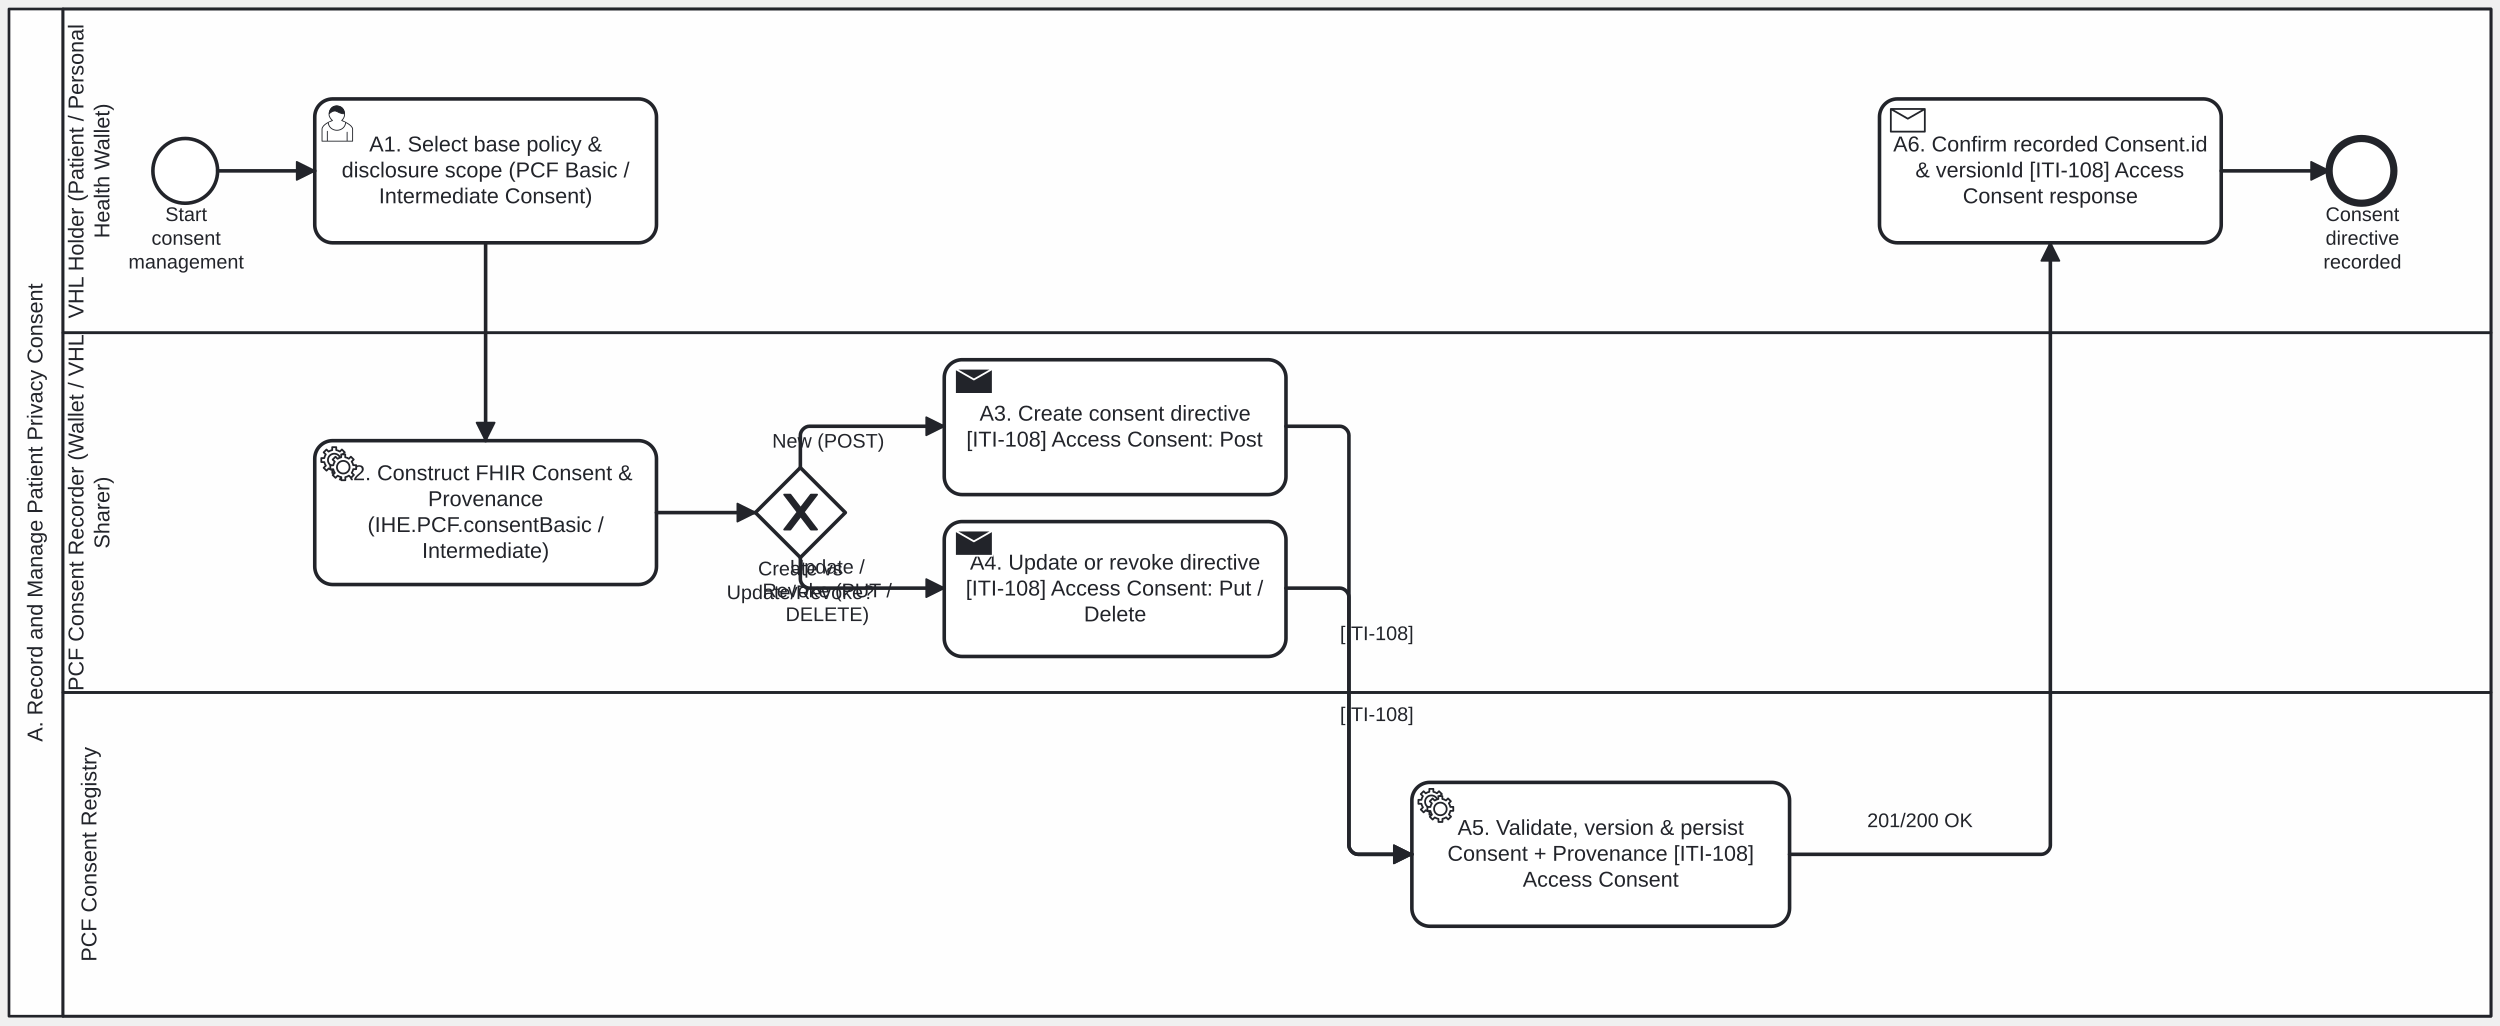
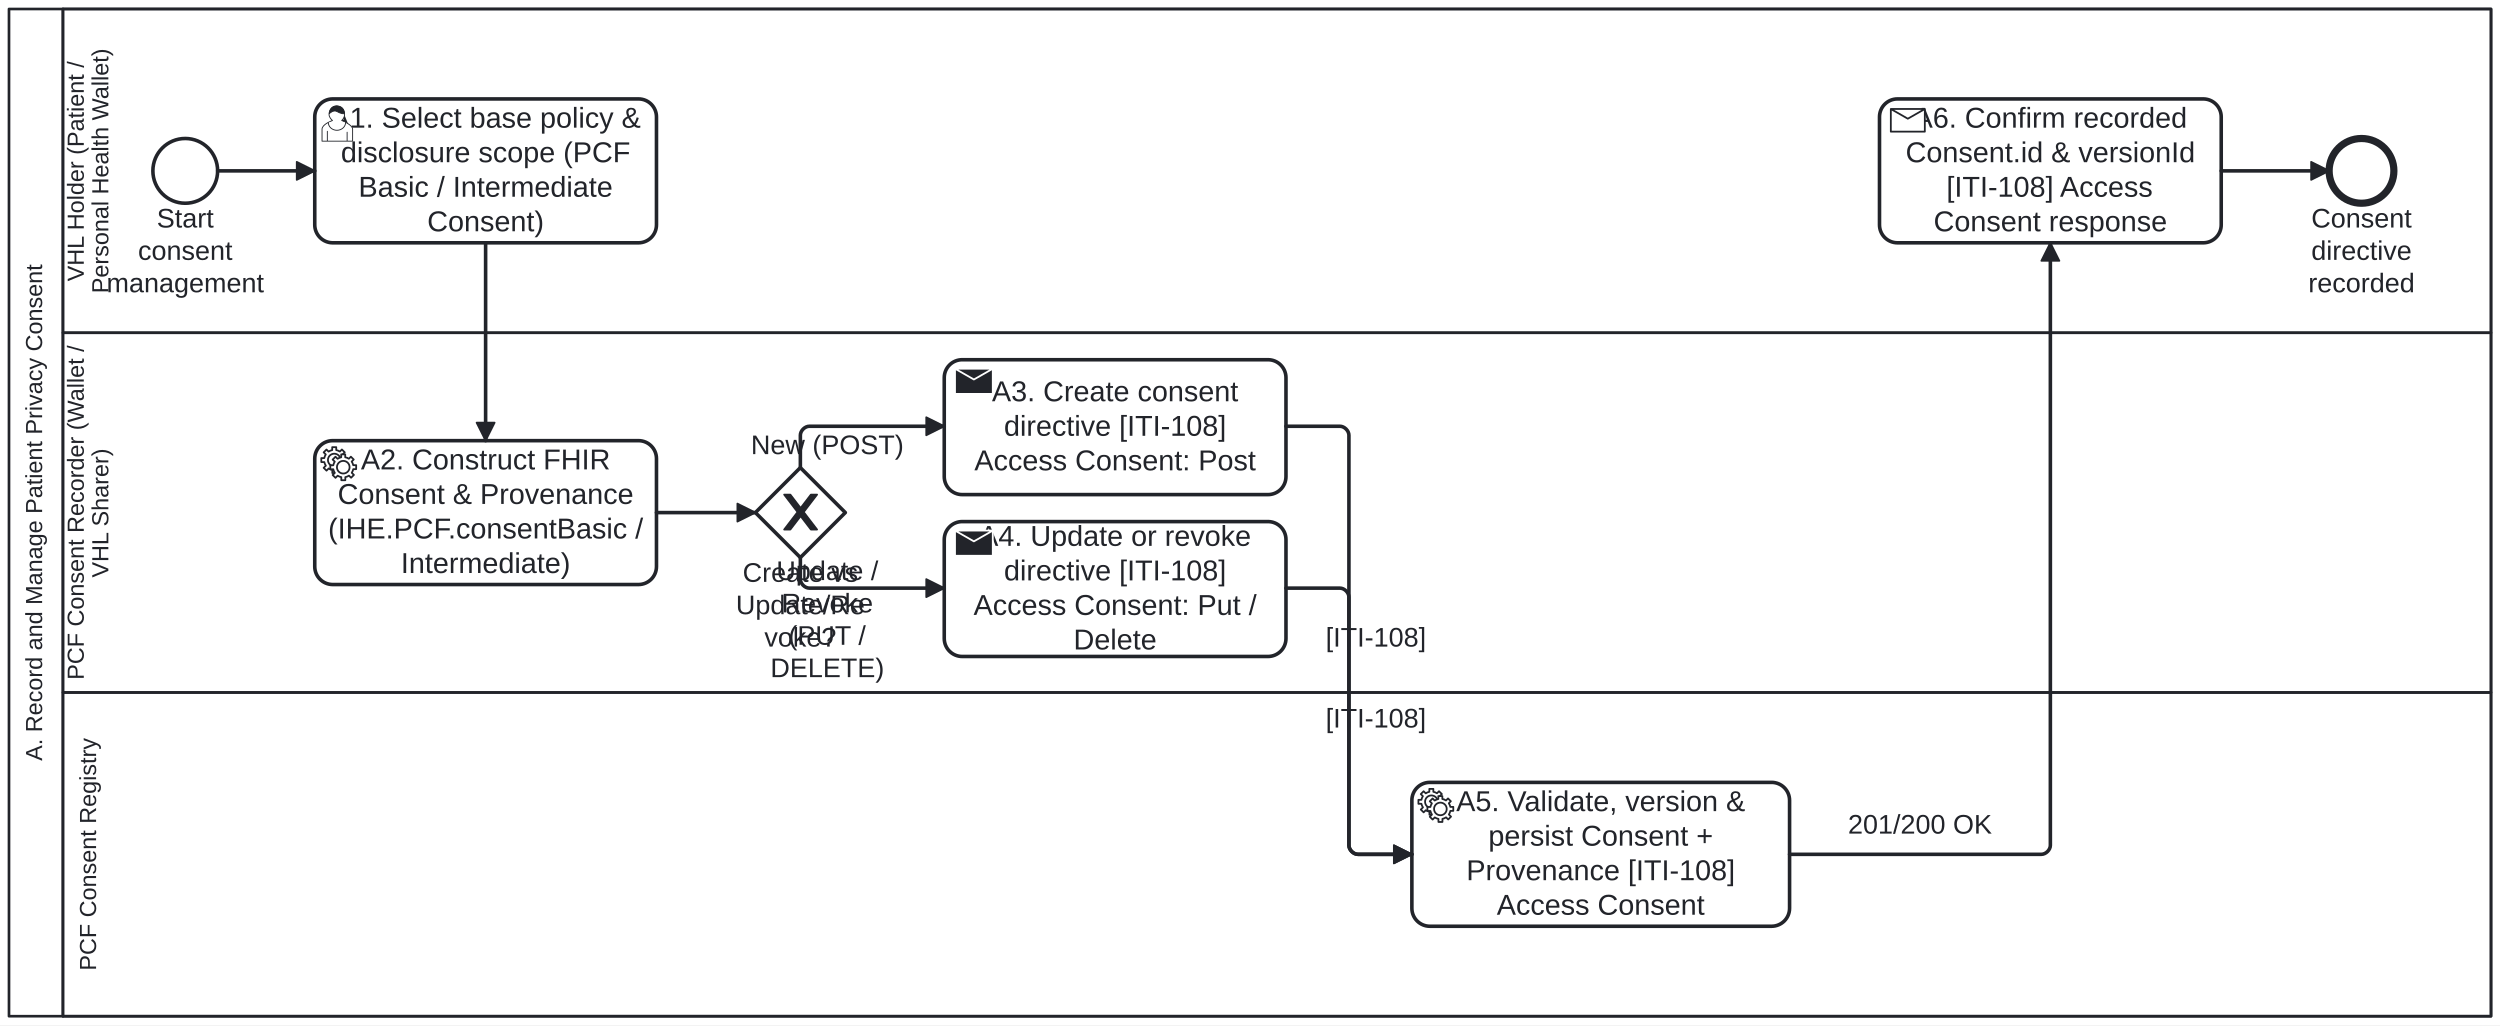
- <svg xmlns="http://www.w3.org/2000/svg" width="1390" height="570" viewBox="115 75 1390 570" version="1.1">
+ <svg xmlns="http://www.w3.org/2000/svg" width="100%" style="max-width:100%;height:auto" viewBox="115 75 1390 570" version="1.1">
+   <rect x="115" y="75" width="1390" height="570" fill="#ffffff" />
  <g class="djs-group">
    <g class="djs-element djs-shape" data-element-id="PHW.A.Participant" style="display: block;" transform="matrix(1 0 0 1 120 80)">
      <g class="djs-visual">
        <rect x="0" y="0" width="1380" height="560" rx="0" ry="0" style="stroke-linecap: round; stroke-linejoin: round; stroke: rgb(34, 36, 42); stroke-width: 1.5px; fill: white; fill-opacity: 0.95;" />
        <path style="fill: none; stroke-linecap: round; stroke-linejoin: round; stroke: rgb(34, 36, 42); stroke-width: 1.5px;" d="M30,0L30,560" />
-         <text lineHeight="1.2" class="djs-label" style="font-family: Arial, sans-serif; font-size: 12px; font-weight: normal; fill: rgb(34, 36, 42);" transform="matrix(-1.83697e-16 -1 1 -1.83697e-16 0 560)">
-           <tspan x="152.597" y="18.6">A. Record and Manage Patient Privacy Consent</tspan>
+         <text lineHeight="1.05" class="djs-label" transform="matrix(-1.83697e-16 -1 1 -1.83697e-16 0 560)" style="font-family: Arial, sans-serif; font-size: 13px; font-weight: normal; fill: rgb(34, 36, 42);">
+           <tspan x="141.98" y="18.413">A. Record and Manage Patient Privacy Consent</tspan>
        </text>
      </g>
      <rect class="djs-hit djs-hit-all" x="0" y="0" width="1380" height="560" style="fill: none; stroke-opacity: 0; stroke: white; stroke-width: 15px;" />
    </g>
    <g class="djs-children">
      <g class="djs-group">
        <g class="djs-element djs-shape" data-element-id="PHW.Lane.ConsentRegistry" style="display: block;" transform="matrix(1 0 0 1 150 460)">
          <g class="djs-visual">
            <rect x="0" y="0" width="1350" height="180" rx="0" ry="0" style="stroke-linecap: round; stroke-linejoin: round; stroke: rgb(34, 36, 42); stroke-width: 1.5px; fill: white; fill-opacity: 0.25;" />
-             <text lineHeight="1.2" class="djs-label" style="font-family: Arial, sans-serif; font-size: 12px; font-weight: normal; fill: rgb(34, 36, 42);" transform="matrix(-1.83697e-16 -1 1 -1.83697e-16 0 180)">
-               <tspan x="30.313" y="18.6">PCF Consent Registry</tspan>
+             <text lineHeight="1.05" class="djs-label" transform="matrix(-1.83697e-16 -1 1 -1.83697e-16 0 180)" style="font-family: Arial, sans-serif; font-size: 13px; font-weight: normal; fill: rgb(34, 36, 42);">
+               <tspan x="25.34" y="18.413">PCF Consent Registry</tspan>
            </text>
          </g>
          <rect class="djs-hit djs-hit-all" x="0" y="0" width="1350" height="180" style="fill: none; stroke-opacity: 0; stroke: white; stroke-width: 15px;" />
        </g>
      </g>
      <g class="djs-group">
        <g class="djs-element djs-shape" data-element-id="PHW.Lane.ConsentRecorder" style="display: block;" transform="matrix(1 0 0 1 150 260)">
          <g class="djs-visual">
            <rect x="0" y="0" width="1350" height="200" rx="0" ry="0" style="stroke-linecap: round; stroke-linejoin: round; stroke: rgb(34, 36, 42); stroke-width: 1.5px; fill: white; fill-opacity: 0.25;" />
-             <text lineHeight="1.2" class="djs-label" style="font-family: Arial, sans-serif; font-size: 12px; font-weight: normal; fill: rgb(34, 36, 42);" transform="matrix(-1.83697e-16 -1 1 -1.83697e-16 0 200)">
-               <tspan x="0.856" y="11.4">PCF Consent Recorder (Wallet / VHL</tspan>
-               <tspan x="79.993" y="25.8">Sharer)</tspan>
+             <text lineHeight="1.05" class="djs-label" transform="matrix(-1.83697e-16 -1 1 -1.83697e-16 0 200)" style="font-family: Arial, sans-serif; font-size: 13px; font-weight: normal; fill: rgb(34, 36, 42);">
+               <tspan x="7.045" y="11.588">PCF Consent Recorder (Wallet / </tspan>
+               <tspan x="63.875" y="25.238">VHL Sharer)</tspan>
            </text>
          </g>
          <rect class="djs-hit djs-hit-all" x="0" y="0" width="1350" height="200" style="fill: none; stroke-opacity: 0; stroke: white; stroke-width: 15px;" />
        </g>
      </g>
      <g class="djs-group">
        <g class="djs-element djs-shape" data-element-id="PHW.Lane.Holder" style="display: block;" transform="matrix(1 0 0 1 150 80)">
          <g class="djs-visual">
            <rect x="0" y="0" width="1350" height="180" rx="0" ry="0" style="stroke-linecap: round; stroke-linejoin: round; stroke: rgb(34, 36, 42); stroke-width: 1.5px; fill: white; fill-opacity: 0.25;" />
-             <text lineHeight="1.2" class="djs-label" style="font-family: Arial, sans-serif; font-size: 12px; font-weight: normal; fill: rgb(34, 36, 42);" transform="matrix(-1.83697e-16 -1 1 -1.83697e-16 0 180)">
-               <tspan x="7.96" y="11.4">VHL Holder (Patient / Personal </tspan>
-               <tspan x="52.544" y="25.8">Health Wallet)</tspan>
+             <text lineHeight="1.05" class="djs-label" transform="matrix(-1.83697e-16 -1 1 -1.83697e-16 0 180)" style="font-family: Arial, sans-serif; font-size: 13px; font-weight: normal; fill: rgb(34, 36, 42);">
+               <tspan x="28.583" y="11.588">VHL Holder (Patient / </tspan>
+               <tspan x="21.963" y="25.238">Personal Health Wallet)</tspan>
            </text>
          </g>
          <rect class="djs-hit djs-hit-all" x="0" y="0" width="1350" height="180" style="fill: none; stroke-opacity: 0; stroke: white; stroke-width: 15px;" />
        </g>
      </g>
      <g class="djs-group">
        <g class="djs-element djs-shape" data-element-id="PHW.A.Start" style="display: block;" transform="matrix(1 0 0 1 200 152)">
          <g class="djs-visual">
            <circle cx="18" cy="18" r="18" style="stroke-linecap: round; stroke-linejoin: round; stroke: rgb(34, 36, 42); stroke-width: 2px; fill: white; fill-opacity: 0.95;" />
          </g>
          <rect class="djs-hit djs-hit-all" x="0" y="0" width="36" height="36" style="fill: none; stroke-opacity: 0; stroke: white; stroke-width: 15px;" />
        </g>
      </g>
      <g class="djs-group">
-         <g class="djs-element djs-shape" data-element-id="PHW.A.Start_label" style="display: block;" transform="matrix(1 0 0 1 186 188)">
-           <g class="djs-visual">
-             <text lineHeight="1.2" class="djs-label" style="font-family: Arial, sans-serif; font-size: 11px; font-weight: normal; fill: rgb(34, 36, 42);">
-               <tspan x="20.885" y="9.9">Start </tspan>
-               <tspan x="13.237" y="23.1">consent </tspan>
-               <tspan x="0.397" y="36.3">management</tspan>
-             </text>
-           </g>
-           <rect class="djs-hit djs-hit-all" x="0" y="0" width="65" height="27" style="fill: none; stroke-opacity: 0; stroke: white; stroke-width: 15px;" />
+         <g class="djs-element djs-shape" data-element-id="PHW.A.Start_label" style="display: block;" transform="matrix(1 0 0 1 174 188)">
+           <g class="djs-visual">
+             <text lineHeight="1.2" class="djs-label" style="font-family: Arial, sans-serif; font-size: 15px; font-weight: normal; fill: rgb(34, 36, 42);">
+               <tspan x="28.161" y="13.5">Start </tspan>
+               <tspan x="17.732" y="31.5">consent </tspan>
+               <tspan x="0.223" y="49.5">management</tspan>
+             </text>
+           </g>
+           <rect class="djs-hit djs-hit-all" x="0" y="0" width="88" height="54" style="fill: none; stroke-opacity: 0; stroke: white; stroke-width: 15px;" />
        </g>
      </g>
      <g class="djs-group">
        <g class="djs-element djs-shape" data-element-id="PHW.A.1" style="display: block;" transform="matrix(1 0 0 1 290 130)">
          <g class="djs-visual">
            <rect x="0" y="0" width="190" height="80" rx="10" ry="10" style="stroke-linecap: round; stroke-linejoin: round; stroke: rgb(34, 36, 42); stroke-width: 2px; fill: white; fill-opacity: 0.95;" />
-             <text lineHeight="1.2" class="djs-label" style="font-family: Arial, sans-serif; font-size: 12px; font-weight: normal; fill: rgb(34, 36, 42);">
-               <tspan x="30.298" y="29.2">A1. Select base policy &amp; </tspan>
-               <tspan x="14.973" y="43.6">disclosure scope (PCF Basic / </tspan>
-               <tspan x="35.636" y="58">Intermediate Consent)</tspan>
+             <text lineHeight="1.2" class="djs-label" style="font-family: Arial, sans-serif; font-size: 16px; font-weight: normal; fill: rgb(34, 36, 42);">
+               <tspan x="8.73" y="16">A1. Select base policy &amp;</tspan>
+               <tspan x="14.527" y="35.2">disclosure scope (PCF </tspan>
+               <tspan x="24.301" y="54.4">Basic / Intermediate </tspan>
+               <tspan x="62.539" y="73.6">Consent)</tspan>
            </text>
            <path d="m 15,12 c 0.909,-0.845 1.594,-2.049 1.594,-3.385 0,-2.554 -1.805,-4.622 -4.357,-4.622 -2.552,0 -4.288,2.068 -4.288,4.622 0,1.348 0.974,2.562 1.896,3.405 -0.529,0.187 -5.669,2.097 -5.794,4.756 v 6.718 h 17 v -6.718 c 0,-2.298 -5.528,-4.595 -6.051,-4.776 zm -8,6 l 0,5.5 m 11,0 l 0,-5" style="fill: white; stroke-linecap: round; stroke-linejoin: round; stroke: rgb(34, 36, 42); stroke-width: 0.5px;" />
            <path d="m 15,12 m 2.162,1.009 c 0,2.447 -2.158,4.431 -4.821,4.431 -2.665,0 -4.822,-1.981 -4.822,-4.431 " style="fill: white; stroke-linecap: round; stroke-linejoin: round; stroke: rgb(34, 36, 42); stroke-width: 0.5px;" />
            <path d="m 15,12 m -6.9,-3.80 c 0,0 2.251,-2.358 4.274,-1.177 2.024,1.181 4.221,1.537 4.124,0.965 -0.098,-0.57 -0.117,-3.791 -4.191,-4.136 -3.575,0.001 -4.208,3.367 -4.207,4.348 z" style="fill: rgb(34, 36, 42); stroke-linecap: round; stroke-linejoin: round; stroke: rgb(34, 36, 42); stroke-width: 0.5px;" />
          </g>
          <rect class="djs-hit djs-hit-all" x="0" y="0" width="190" height="80" style="fill: none; stroke-opacity: 0; stroke: white; stroke-width: 15px;" />
        </g>
      </g>
      <g class="djs-group">
        <g class="djs-element djs-shape" data-element-id="PHW.A.2" style="display: block;" transform="matrix(1 0 0 1 290 320)">
          <g class="djs-visual">
            <rect x="0" y="0" width="190" height="80" rx="10" ry="10" style="stroke-linecap: round; stroke-linejoin: round; stroke: rgb(34, 36, 42); stroke-width: 2px; fill: white; fill-opacity: 0.95;" />
-             <text lineHeight="1.2" class="djs-label" style="font-family: Arial, sans-serif; font-size: 12px; font-weight: normal; fill: rgb(34, 36, 42);">
-               <tspan x="13.303" y="22">A2. Construct FHIR Consent &amp; </tspan>
-               <tspan x="62.979" y="36.4">Provenance </tspan>
-               <tspan x="29.311" y="50.8">(IHE.PCF.consentBasic / </tspan>
-               <tspan x="59.65" y="65.2">Intermediate)</tspan>
+             <text lineHeight="1.2" class="djs-label" style="font-family: Arial, sans-serif; font-size: 16px; font-weight: normal; fill: rgb(34, 36, 42);">
+               <tspan x="25.648" y="16">A2. Construct FHIR </tspan>
+               <tspan x="12.727" y="35.2">Consent &amp; Provenance </tspan>
+               <tspan x="7.414" y="54.4">(IHE.PCF.consentBasic /</tspan>
+               <tspan x="47.867" y="73.6">Intermediate)</tspan>
            </text>
            <circle cx="5" cy="5" r="5" transform="translate(6, 6)" style="stroke-linecap: round; stroke-linejoin: round; stroke: none; stroke-width: 2px; fill: white;" />
            <path d="m 12,18 v -1.713 c 0.352,-0.07 0.704,-0.178 1.048,-0.321 0.344,-0.145 0.666,-0.321 0.966,-0.521 l 1.194,1.18 1.567,-1.577 -1.195,-1.18 c 0.403,-0.614 0.683,-1.299 0.825,-2.018 l 1.622,-0.01 v -2.22 l -1.637,0.01 c -0.073,-0.352 -0.178,-0.7 -0.324,-1.044 -0.145,-0.344 -0.321,-0.664 -0.523,-0.962 l 1.131,-1.136 -1.583,-1.563 -1.13,1.136 c -0.614,-0.401 -1.303,-0.681 -2.023,-0.822 l 0.009,-1.619 h -2.241 l 0.004,1.631 c -0.354,0.074 -0.705,0.18 -1.05,0.324 -0.344,0.144 -0.665,0.321 -0.964,0.52 l -1.17,-1.158 -1.567,1.579 1.168,1.157 c -0.403,0.613 -0.683,1.298 -0.825,2.017 l -1.659,0.003 v 2.222 l 1.672,-0.006 c 0.073,0.351 0.18,0.702 0.324,1.045 0.145,0.344 0.321,0.664 0.523,0.961 l -1.199,1.197 1.584,1.56 1.196,-1.193 c 0.614,0.403 1.303,0.682 2.023,0.823 l 7.19e-4,1.699 h 2.227 z m 0.221,-3.996 c -1.789,0.75 -3.858,-0.093 -4.61,-1.874 -0.752,-1.783 0.091,-3.846 1.88,-4.596 1.788,-0.749 3.857,0.093 4.609,1.874 0.752,1.782 -0.091,3.846 -1.88,4.596 z" style="fill: white; stroke-linecap: round; stroke-linejoin: round; stroke: rgb(34, 36, 42); stroke-width: 1px;" />
            <circle cx="5" cy="5" r="5" transform="translate(11, 10)" style="stroke-linecap: round; stroke-linejoin: round; stroke: none; stroke-width: 2px; fill: white;" />
            <path d="m 17,22 v -1.713 c 0.352,-0.07 0.704,-0.178 1.048,-0.321 0.344,-0.145 0.666,-0.321 0.966,-0.521 l 1.194,1.18 1.567,-1.577 -1.195,-1.18 c 0.403,-0.614 0.683,-1.299 0.825,-2.018 l 1.622,-0.01 v -2.22 l -1.637,0.01 c -0.073,-0.352 -0.178,-0.7 -0.324,-1.044 -0.145,-0.344 -0.321,-0.664 -0.523,-0.962 l 1.131,-1.136 -1.583,-1.563 -1.13,1.136 c -0.614,-0.401 -1.303,-0.681 -2.023,-0.822 l 0.009,-1.619 h -2.241 l 0.004,1.631 c -0.354,0.074 -0.705,0.18 -1.05,0.324 -0.344,0.144 -0.665,0.321 -0.964,0.52 l -1.17,-1.158 -1.567,1.579 1.168,1.157 c -0.403,0.613 -0.683,1.298 -0.825,2.017 l -1.659,0.003 v 2.222 l 1.672,-0.006 c 0.073,0.351 0.18,0.702 0.324,1.045 0.145,0.344 0.321,0.664 0.523,0.961 l -1.199,1.197 1.584,1.56 1.196,-1.193 c 0.614,0.403 1.303,0.682 2.023,0.823 l 7.19e-4,1.699 h 2.227 z m 0.221,-3.996 c -1.789,0.75 -3.858,-0.093 -4.61,-1.874 -0.752,-1.783 0.091,-3.846 1.88,-4.596 1.788,-0.749 3.857,0.093 4.609,1.874 0.752,1.782 -0.091,3.846 -1.88,4.596 z" style="fill: white; stroke-linecap: round; stroke-linejoin: round; stroke: rgb(34, 36, 42); stroke-width: 1px;" />
          </g>
          <rect class="djs-hit djs-hit-all" x="0" y="0" width="190" height="80" style="fill: none; stroke-opacity: 0; stroke: white; stroke-width: 15px;" />
        </g>
      </g>
      <g class="djs-group">
        <g class="djs-element djs-shape" data-element-id="PHW.A.Gateway1" style="display: block;" transform="matrix(1 0 0 1 535 335)">
          <g class="djs-visual">
            <polygon points="25,0 50,25 25,50 0,25" style="stroke-linecap: round; stroke-linejoin: round; stroke: rgb(34, 36, 42); stroke-width: 2px; fill: white; fill-opacity: 0.95;" />
            <path d="m 16,15 7.429,9.714 -7.429,9.714 3.429,0 5.714,-7.464 5.714,7.464 3.429,0 -7.429,-9.714 7.429,-9.714 -3.429,0 -5.714,7.464 -5.714,-7.464 -3.429,0 z" style="fill: rgb(34, 36, 42); stroke-linecap: round; stroke-linejoin: round; stroke: rgb(34, 36, 42); stroke-width: 1px;" />
          </g>
          <rect class="djs-hit djs-hit-all" x="0" y="0" width="50" height="50" style="fill: none; stroke-opacity: 0; stroke: white; stroke-width: 15px;" />
        </g>
      </g>
      <g class="djs-group">
-         <g class="djs-element djs-shape" data-element-id="PHW.A.Gateway1_label" style="display: block;" transform="matrix(1 0 0 1 519 385)">
-           <g class="djs-visual">
-             <text lineHeight="1.2" class="djs-label" style="font-family: Arial, sans-serif; font-size: 11px; font-weight: normal; fill: rgb(34, 36, 42);">
-               <tspan x="17.464" y="9.9">Create vs </tspan>
-               <tspan x="0.029" y="23.1">Update/Revoke?</tspan>
-             </text>
-           </g>
-           <rect class="djs-hit djs-hit-all" x="0" y="0" width="82" height="27" style="fill: none; stroke-opacity: 0; stroke: white; stroke-width: 15px;" />
+         <g class="djs-element djs-shape" data-element-id="PHW.A.Gateway1_label" style="display: block;" transform="matrix(1 0 0 1 520 385)">
+           <g class="djs-visual">
+             <text lineHeight="1.2" class="djs-label" style="font-family: Arial, sans-serif; font-size: 15px; font-weight: normal; fill: rgb(34, 36, 42);">
+               <tspan x="7.905" y="13.5">Create vs </tspan>
+               <tspan x="4.144" y="31.5">Update/Re</tspan>
+               <tspan x="19.987" y="49.5">voke?</tspan>
+             </text>
+           </g>
+           <rect class="djs-hit djs-hit-all" x="0" y="0" width="80" height="54" style="fill: none; stroke-opacity: 0; stroke: white; stroke-width: 15px;" />
        </g>
      </g>
      <g class="djs-group">
        <g class="djs-element djs-shape" data-element-id="PHW.A.3" style="display: block;" transform="matrix(1 0 0 1 640 275)">
          <g class="djs-visual">
            <rect x="0" y="0" width="190" height="75" rx="10" ry="10" style="stroke-linecap: round; stroke-linejoin: round; stroke: rgb(34, 36, 42); stroke-width: 2px; fill: white; fill-opacity: 0.95;" />
-             <text lineHeight="1.2" class="djs-label" style="font-family: Arial, sans-serif; font-size: 12px; font-weight: normal; fill: rgb(34, 36, 42);">
-               <tspan x="19.628" y="33.9">A3. Create consent directive </tspan>
-               <tspan x="12.298" y="48.3">[ITI-108] Access Consent: Post</tspan>
+             <text lineHeight="1.2" class="djs-label" style="font-family: Arial, sans-serif; font-size: 16px; font-weight: normal; fill: rgb(34, 36, 42);">
+               <tspan x="26.516" y="23.1">A3. Create consent </tspan>
+               <tspan x="33.199" y="42.3">directive [ITI-108] </tspan>
+               <tspan x="16.742" y="61.5">Access Consent: Post</tspan>
            </text>
            <path d="m 5.985,4.998 l 0,14 l 21,0 l 0,-14 z l 10.5,6 l 10.5,-6" style="fill: rgb(34, 36, 42); stroke-linecap: round; stroke-linejoin: round; stroke: white; stroke-width: 1px;" />
          </g>
          <rect class="djs-hit djs-hit-all" x="0" y="0" width="190" height="75" style="fill: none; stroke-opacity: 0; stroke: white; stroke-width: 15px;" />
        </g>
      </g>
      <g class="djs-group">
        <g class="djs-element djs-shape" data-element-id="PHW.A.4" style="display: block;" transform="matrix(1 0 0 1 640 365)">
          <g class="djs-visual">
            <rect x="0" y="0" width="190" height="75" rx="10" ry="10" style="stroke-linecap: round; stroke-linejoin: round; stroke: rgb(34, 36, 42); stroke-width: 2px; fill: white; fill-opacity: 0.95;" />
-             <text lineHeight="1.2" class="djs-label" style="font-family: Arial, sans-serif; font-size: 12px; font-weight: normal; fill: rgb(34, 36, 42);">
-               <tspan x="14.293" y="26.7">A4. Update or revoke directive </tspan>
-               <tspan x="11.964" y="41.1">[ITI-108] Access Consent: Put / </tspan>
-               <tspan x="77.656" y="55.5">Delete</tspan>
+             <text lineHeight="1.2" class="djs-label" style="font-family: Arial, sans-serif; font-size: 16px; font-weight: normal; fill: rgb(34, 36, 42);">
+               <tspan x="19.402" y="13.5">A4. Update or revoke </tspan>
+               <tspan x="33.199" y="32.7">directive [ITI-108] </tspan>
+               <tspan x="16.297" y="51.9">Access Consent: Put / </tspan>
+               <tspan x="71.875" y="71.1">Delete</tspan>
            </text>
            <path d="m 5.985,4.998 l 0,14 l 21,0 l 0,-14 z l 10.5,6 l 10.5,-6" style="fill: rgb(34, 36, 42); stroke-linecap: round; stroke-linejoin: round; stroke: white; stroke-width: 1px;" />
          </g>
          <rect class="djs-hit djs-hit-all" x="0" y="0" width="190" height="75" style="fill: none; stroke-opacity: 0; stroke: white; stroke-width: 15px;" />
        </g>
      </g>
      <g class="djs-group">
        <g class="djs-element djs-shape" data-element-id="PHW.A.5" style="display: block;" transform="matrix(1 0 0 1 900 510)">
          <g class="djs-visual">
            <rect x="0" y="0" width="210" height="80" rx="10" ry="10" style="stroke-linecap: round; stroke-linejoin: round; stroke: rgb(34, 36, 42); stroke-width: 2px; fill: white; fill-opacity: 0.95;" />
-             <text lineHeight="1.2" class="djs-label" style="font-family: Arial, sans-serif; font-size: 12px; font-weight: normal; fill: rgb(34, 36, 42);">
-               <tspan x="25.406" y="29.2">A5. Validate, version &amp; persist </tspan>
-               <tspan x="19.784" y="43.6">Consent + Provenance [ITI-108] </tspan>
-               <tspan x="61.646" y="58">Access Consent</tspan>
+             <text lineHeight="1.2" class="djs-label" style="font-family: Arial, sans-serif; font-size: 16px; font-weight: normal; fill: rgb(34, 36, 42);">
+               <tspan x="24.66" y="16">A5. Validate, version &amp; </tspan>
+               <tspan x="42.523" y="35.2">persist Consent + </tspan>
+               <tspan x="30.293" y="54.4">Provenance [ITI-108] </tspan>
+               <tspan x="47.195" y="73.6">Access Consent</tspan>
            </text>
            <circle cx="5" cy="5" r="5" transform="translate(6, 6)" style="stroke-linecap: round; stroke-linejoin: round; stroke: none; stroke-width: 2px; fill: white;" />
            <path d="m 12,18 v -1.713 c 0.352,-0.07 0.704,-0.178 1.048,-0.321 0.344,-0.145 0.666,-0.321 0.966,-0.521 l 1.194,1.18 1.567,-1.577 -1.195,-1.18 c 0.403,-0.614 0.683,-1.299 0.825,-2.018 l 1.622,-0.01 v -2.22 l -1.637,0.01 c -0.073,-0.352 -0.178,-0.7 -0.324,-1.044 -0.145,-0.344 -0.321,-0.664 -0.523,-0.962 l 1.131,-1.136 -1.583,-1.563 -1.13,1.136 c -0.614,-0.401 -1.303,-0.681 -2.023,-0.822 l 0.009,-1.619 h -2.241 l 0.004,1.631 c -0.354,0.074 -0.705,0.18 -1.05,0.324 -0.344,0.144 -0.665,0.321 -0.964,0.52 l -1.17,-1.158 -1.567,1.579 1.168,1.157 c -0.403,0.613 -0.683,1.298 -0.825,2.017 l -1.659,0.003 v 2.222 l 1.672,-0.006 c 0.073,0.351 0.18,0.702 0.324,1.045 0.145,0.344 0.321,0.664 0.523,0.961 l -1.199,1.197 1.584,1.56 1.196,-1.193 c 0.614,0.403 1.303,0.682 2.023,0.823 l 7.19e-4,1.699 h 2.227 z m 0.221,-3.996 c -1.789,0.75 -3.858,-0.093 -4.61,-1.874 -0.752,-1.783 0.091,-3.846 1.88,-4.596 1.788,-0.749 3.857,0.093 4.609,1.874 0.752,1.782 -0.091,3.846 -1.88,4.596 z" style="fill: white; stroke-linecap: round; stroke-linejoin: round; stroke: rgb(34, 36, 42); stroke-width: 1px;" />
            <circle cx="5" cy="5" r="5" transform="translate(11, 10)" style="stroke-linecap: round; stroke-linejoin: round; stroke: none; stroke-width: 2px; fill: white;" />
            <path d="m 17,22 v -1.713 c 0.352,-0.07 0.704,-0.178 1.048,-0.321 0.344,-0.145 0.666,-0.321 0.966,-0.521 l 1.194,1.18 1.567,-1.577 -1.195,-1.18 c 0.403,-0.614 0.683,-1.299 0.825,-2.018 l 1.622,-0.01 v -2.22 l -1.637,0.01 c -0.073,-0.352 -0.178,-0.7 -0.324,-1.044 -0.145,-0.344 -0.321,-0.664 -0.523,-0.962 l 1.131,-1.136 -1.583,-1.563 -1.13,1.136 c -0.614,-0.401 -1.303,-0.681 -2.023,-0.822 l 0.009,-1.619 h -2.241 l 0.004,1.631 c -0.354,0.074 -0.705,0.18 -1.05,0.324 -0.344,0.144 -0.665,0.321 -0.964,0.52 l -1.17,-1.158 -1.567,1.579 1.168,1.157 c -0.403,0.613 -0.683,1.298 -0.825,2.017 l -1.659,0.003 v 2.222 l 1.672,-0.006 c 0.073,0.351 0.18,0.702 0.324,1.045 0.145,0.344 0.321,0.664 0.523,0.961 l -1.199,1.197 1.584,1.56 1.196,-1.193 c 0.614,0.403 1.303,0.682 2.023,0.823 l 7.19e-4,1.699 h 2.227 z m 0.221,-3.996 c -1.789,0.75 -3.858,-0.093 -4.61,-1.874 -0.752,-1.783 0.091,-3.846 1.88,-4.596 1.788,-0.749 3.857,0.093 4.609,1.874 0.752,1.782 -0.091,3.846 -1.88,4.596 z" style="fill: white; stroke-linecap: round; stroke-linejoin: round; stroke: rgb(34, 36, 42); stroke-width: 1px;" />
          </g>
          <rect class="djs-hit djs-hit-all" x="0" y="0" width="210" height="80" style="fill: none; stroke-opacity: 0; stroke: white; stroke-width: 15px;" />
        </g>
      </g>
      <g class="djs-group">
        <g class="djs-element djs-shape" data-element-id="PHW.A.6" style="display: block;" transform="matrix(1 0 0 1 1160 130)">
          <g class="djs-visual">
            <rect x="0" y="0" width="190" height="80" rx="10" ry="10" style="stroke-linecap: round; stroke-linejoin: round; stroke: rgb(34, 36, 42); stroke-width: 2px; fill: white; fill-opacity: 0.95;" />
-             <text lineHeight="1.2" class="djs-label" style="font-family: Arial, sans-serif; font-size: 12px; font-weight: normal; fill: rgb(34, 36, 42);">
-               <tspan x="7.625" y="29.2">A6. Confirm recorded Consent.id</tspan>
-               <tspan x="19.971" y="43.6">&amp; versionId [ITI-108] Access </tspan>
-               <tspan x="46.303" y="58">Consent response</tspan>
+             <text lineHeight="1.2" class="djs-label" style="font-family: Arial, sans-serif; font-size: 16px; font-weight: normal; fill: rgb(34, 36, 42);">
+               <tspan x="18.969" y="16">A6. Confirm recorded </tspan>
+               <tspan x="14.512" y="35.2">Consent.id &amp; versionId </tspan>
+               <tspan x="37.203" y="54.4">[ITI-108] Access </tspan>
+               <tspan x="30.07" y="73.6">Consent response</tspan>
            </text>
            <path d="m 6.3,5.6 l 0,12.6 l 18.9,0 l 0,-12.6 z l 9.45,5.4 l 9.45,-5.4" style="fill: white; stroke-linecap: round; stroke-linejoin: round; stroke: rgb(34, 36, 42); stroke-width: 1px;" />
          </g>
          <rect class="djs-hit djs-hit-all" x="0" y="0" width="190" height="80" style="fill: none; stroke-opacity: 0; stroke: white; stroke-width: 15px;" />
        </g>
      </g>
      <g class="djs-group">
        <g class="djs-element djs-shape" data-element-id="PHW.A.End" style="display: block;" transform="matrix(1 0 0 1 1410 152)">
          <g class="djs-visual">
            <circle cx="18" cy="18" r="18" style="stroke-linecap: round; stroke-linejoin: round; stroke: rgb(34, 36, 42); stroke-width: 4px; fill: white; fill-opacity: 0.95;" />
          </g>
          <rect class="djs-hit djs-hit-all" x="0" y="0" width="36" height="36" style="fill: none; stroke-opacity: 0; stroke: white; stroke-width: 15px;" />
        </g>
      </g>
      <g class="djs-group">
-         <g class="djs-element djs-shape" data-element-id="PHW.A.End_label" style="display: block;" transform="matrix(1 0 0 1 1386 188)">
-           <g class="djs-visual">
-             <text lineHeight="1.2" class="djs-label" style="font-family: Arial, sans-serif; font-size: 11px; font-weight: normal; fill: rgb(34, 36, 42);">
-               <tspan x="22.015" y="9.9">Consent </tspan>
-               <tspan x="22.02" y="23.1">directive </tspan>
-               <tspan x="20.793" y="36.3">recorded</tspan>
-             </text>
-           </g>
-           <rect class="djs-hit djs-hit-all" x="0" y="0" width="85" height="27" style="fill: none; stroke-opacity: 0; stroke: white; stroke-width: 15px;" />
+         <g class="djs-element djs-shape" data-element-id="PHW.A.End_label" style="display: block;" transform="matrix(1 0 0 1 1398 188)">
+           <g class="djs-visual">
+             <text lineHeight="1.2" class="djs-label" style="font-family: Arial, sans-serif; font-size: 15px; font-weight: normal; fill: rgb(34, 36, 42);">
+               <tspan x="2.065" y="13.5">Consent </tspan>
+               <tspan x="2.073" y="31.5">directive</tspan>
+               <tspan x="0.399" y="49.5">recorded</tspan>
+             </text>
+           </g>
+           <rect class="djs-hit djs-hit-all" x="0" y="0" width="60" height="54" style="fill: none; stroke-opacity: 0; stroke: white; stroke-width: 15px;" />
        </g>
      </g>
      <g class="djs-group">
        <g class="djs-element djs-connection" data-element-id="PHW.A.Flow1" style="display: block;">
          <g class="djs-visual">
            <defs>
-               <marker id="marker-3jwzdmq80a46s9mv8kihcafyh" viewBox="0 0 20 20" refX="11" refY="10" markerWidth="10" markerHeight="10" orient="auto">
-                 <path d="M 1 5 L 11 10 L 1 15 Z" style="stroke-linecap: round; stroke-linejoin: round; stroke: rgb(34, 36, 42); stroke-width: 1px; fill: rgb(34, 36, 42);" />
-               </marker>
-             </defs>
-             <path data-corner-radius="5" style="fill: none; stroke-linecap: round; stroke-linejoin: round; stroke: rgb(34, 36, 42); stroke-width: 2px; marker-end: url('#marker-3jwzdmq80a46s9mv8kihcafyh');" d="M236,170L290,170" />
+               <marker id="bpmn-marker-1" viewBox="0 0 20 20" refX="11" refY="10" markerWidth="10" markerHeight="10" orient="auto">
+                 <path d="M 1 5 L 11 10 L 1 15 Z" style="stroke-linecap: round; stroke-linejoin: round; stroke: rgb(34, 36, 42); stroke-width: 1px; fill: rgb(34, 36, 42);" />
+               </marker>
+             </defs>
+             <path data-corner-radius="5" style="fill: none; stroke-linecap: round; stroke-linejoin: round; stroke: rgb(34, 36, 42); stroke-width: 2px; marker-end: url('#bpmn-marker-1');" d="M236,170L290,170" />
          </g>
          <path d="M236,170L290,170" class="djs-hit djs-hit-stroke" style="fill: none; stroke-opacity: 0; stroke: white; stroke-width: 15px;" />
        </g>
      </g>
      <g class="djs-group">
        <g class="djs-element djs-connection" data-element-id="PHW.A.Flow2" style="display: block;">
          <g class="djs-visual">
            <defs>
-               <marker id="marker-7xhe3kumz8295tltiv74koywr" viewBox="0 0 20 20" refX="11" refY="10" markerWidth="10" markerHeight="10" orient="auto">
-                 <path d="M 1 5 L 11 10 L 1 15 Z" style="stroke-linecap: round; stroke-linejoin: round; stroke: rgb(34, 36, 42); stroke-width: 1px; fill: rgb(34, 36, 42);" />
-               </marker>
-             </defs>
-             <path data-corner-radius="5" style="fill: none; stroke-linecap: round; stroke-linejoin: round; stroke: rgb(34, 36, 42); stroke-width: 2px; marker-end: url('#marker-7xhe3kumz8295tltiv74koywr');" d="M385,210L385,320" />
+               <marker id="bpmn-marker-2" viewBox="0 0 20 20" refX="11" refY="10" markerWidth="10" markerHeight="10" orient="auto">
+                 <path d="M 1 5 L 11 10 L 1 15 Z" style="stroke-linecap: round; stroke-linejoin: round; stroke: rgb(34, 36, 42); stroke-width: 1px; fill: rgb(34, 36, 42);" />
+               </marker>
+             </defs>
+             <path data-corner-radius="5" style="fill: none; stroke-linecap: round; stroke-linejoin: round; stroke: rgb(34, 36, 42); stroke-width: 2px; marker-end: url('#bpmn-marker-2');" d="M385,210L385,320" />
          </g>
          <path d="M385,210L385,320" class="djs-hit djs-hit-stroke" style="fill: none; stroke-opacity: 0; stroke: white; stroke-width: 15px;" />
        </g>
      </g>
      <g class="djs-group">
        <g class="djs-element djs-connection" data-element-id="PHW.A.Flow3" style="display: block;">
          <g class="djs-visual">
            <defs>
-               <marker id="marker-9xkspnn6ljmu9k6otetbqvq5d" viewBox="0 0 20 20" refX="11" refY="10" markerWidth="10" markerHeight="10" orient="auto">
-                 <path d="M 1 5 L 11 10 L 1 15 Z" style="stroke-linecap: round; stroke-linejoin: round; stroke: rgb(34, 36, 42); stroke-width: 1px; fill: rgb(34, 36, 42);" />
-               </marker>
-             </defs>
-             <path data-corner-radius="5" style="fill: none; stroke-linecap: round; stroke-linejoin: round; stroke: rgb(34, 36, 42); stroke-width: 2px; marker-end: url('#marker-9xkspnn6ljmu9k6otetbqvq5d');" d="M480,360L535,360" />
+               <marker id="bpmn-marker-3" viewBox="0 0 20 20" refX="11" refY="10" markerWidth="10" markerHeight="10" orient="auto">
+                 <path d="M 1 5 L 11 10 L 1 15 Z" style="stroke-linecap: round; stroke-linejoin: round; stroke: rgb(34, 36, 42); stroke-width: 1px; fill: rgb(34, 36, 42);" />
+               </marker>
+             </defs>
+             <path data-corner-radius="5" style="fill: none; stroke-linecap: round; stroke-linejoin: round; stroke: rgb(34, 36, 42); stroke-width: 2px; marker-end: url('#bpmn-marker-3');" d="M480,360L535,360" />
          </g>
          <path d="M480,360L535,360" class="djs-hit djs-hit-stroke" style="fill: none; stroke-opacity: 0; stroke: white; stroke-width: 15px;" />
        </g>
      </g>
      <g class="djs-group">
        <g class="djs-element djs-connection" data-element-id="PHW.A.Flow4" style="display: block;">
          <g class="djs-visual">
            <defs>
-               <marker id="marker-6ud4zb96f5qwy1p05h4eoxicl" viewBox="0 0 20 20" refX="11" refY="10" markerWidth="10" markerHeight="10" orient="auto">
-                 <path d="M 1 5 L 11 10 L 1 15 Z" style="stroke-linecap: round; stroke-linejoin: round; stroke: rgb(34, 36, 42); stroke-width: 1px; fill: rgb(34, 36, 42);" />
-               </marker>
-             </defs>
-             <path data-corner-radius="5" style="fill: none; stroke-linecap: round; stroke-linejoin: round; stroke: rgb(34, 36, 42); stroke-width: 2px; marker-end: url('#marker-6ud4zb96f5qwy1p05h4eoxicl');" d="M560,335L560,317C560,314.5,562.5,312,565,312L640,312" />
+               <marker id="bpmn-marker-4" viewBox="0 0 20 20" refX="11" refY="10" markerWidth="10" markerHeight="10" orient="auto">
+                 <path d="M 1 5 L 11 10 L 1 15 Z" style="stroke-linecap: round; stroke-linejoin: round; stroke: rgb(34, 36, 42); stroke-width: 1px; fill: rgb(34, 36, 42);" />
+               </marker>
+             </defs>
+             <path data-corner-radius="5" style="fill: none; stroke-linecap: round; stroke-linejoin: round; stroke: rgb(34, 36, 42); stroke-width: 2px; marker-end: url('#bpmn-marker-4');" d="M560,335L560,317C560,314.5,562.5,312,565,312L640,312" />
          </g>
          <path d="M560,335L560,312L640,312" class="djs-hit djs-hit-stroke" style="fill: none; stroke-opacity: 0; stroke: white; stroke-width: 15px;" />
        </g>
      </g>
      <g class="djs-group">
-         <g class="djs-element djs-shape" data-element-id="PHW.A.Flow4_label" style="display: block;" transform="matrix(1 0 0 1 544 314)">
-           <g class="djs-visual">
-             <text lineHeight="1.2" class="djs-label" style="font-family: Arial, sans-serif; font-size: 11px; font-weight: normal; fill: rgb(34, 36, 42);">
-               <tspan x="0.332" y="9.9">New (POST)</tspan>
-             </text>
-           </g>
-           <rect class="djs-hit djs-hit-all" x="0" y="0" width="63" height="14" style="fill: none; stroke-opacity: 0; stroke: white; stroke-width: 15px;" />
+         <g class="djs-element djs-shape" data-element-id="PHW.A.Flow4_label" style="display: block;" transform="matrix(1 0 0 1 532 314)">
+           <g class="djs-visual">
+             <text lineHeight="1.2" class="djs-label" style="font-family: Arial, sans-serif; font-size: 15px; font-weight: normal; fill: rgb(34, 36, 42);">
+               <tspan x="0.498" y="13.5">New (POST)</tspan>
+             </text>
+           </g>
+           <rect class="djs-hit djs-hit-all" x="0" y="0" width="86" height="18" style="fill: none; stroke-opacity: 0; stroke: white; stroke-width: 15px;" />
        </g>
      </g>
      <g class="djs-group">
        <g class="djs-element djs-connection" data-element-id="PHW.A.Flow5" style="display: block;">
          <g class="djs-visual">
            <defs>
-               <marker id="marker-62acwmji1qn7ro01p2d6vzccu" viewBox="0 0 20 20" refX="11" refY="10" markerWidth="10" markerHeight="10" orient="auto">
-                 <path d="M 1 5 L 11 10 L 1 15 Z" style="stroke-linecap: round; stroke-linejoin: round; stroke: rgb(34, 36, 42); stroke-width: 1px; fill: rgb(34, 36, 42);" />
-               </marker>
-             </defs>
-             <path data-corner-radius="5" style="fill: none; stroke-linecap: round; stroke-linejoin: round; stroke: rgb(34, 36, 42); stroke-width: 2px; marker-end: url('#marker-62acwmji1qn7ro01p2d6vzccu');" d="M560,385L560,397C560,399.5,562.5,402,565,402L640,402" />
+               <marker id="bpmn-marker-5" viewBox="0 0 20 20" refX="11" refY="10" markerWidth="10" markerHeight="10" orient="auto">
+                 <path d="M 1 5 L 11 10 L 1 15 Z" style="stroke-linecap: round; stroke-linejoin: round; stroke: rgb(34, 36, 42); stroke-width: 1px; fill: rgb(34, 36, 42);" />
+               </marker>
+             </defs>
+             <path data-corner-radius="5" style="fill: none; stroke-linecap: round; stroke-linejoin: round; stroke: rgb(34, 36, 42); stroke-width: 2px; marker-end: url('#bpmn-marker-5');" d="M560,385L560,397C560,399.5,562.5,402,565,402L640,402" />
          </g>
          <path d="M560,385L560,402L640,402" class="djs-hit djs-hit-stroke" style="fill: none; stroke-opacity: 0; stroke: white; stroke-width: 15px;" />
        </g>
      </g>
      <g class="djs-group">
-         <g class="djs-element djs-shape" data-element-id="PHW.A.Flow5_label" style="display: block;" transform="matrix(1 0 0 1 534 384)">
-           <g class="djs-visual">
-             <text lineHeight="1.2" class="djs-label" style="font-family: Arial, sans-serif; font-size: 11px; font-weight: normal; fill: rgb(34, 36, 42);">
-               <tspan x="20.208" y="9.9">Update / </tspan>
-               <tspan x="4.936" y="23.1">Revoke (PUT / </tspan>
-               <tspan x="17.773" y="36.3">DELETE)</tspan>
-             </text>
-           </g>
-           <rect class="djs-hit djs-hit-all" x="0" y="0" width="82" height="27" style="fill: none; stroke-opacity: 0; stroke: white; stroke-width: 15px;" />
+         <g class="djs-element djs-shape" data-element-id="PHW.A.Flow5_label" style="display: block;" transform="matrix(1 0 0 1 543 384)">
+           <g class="djs-visual">
+             <text lineHeight="1.2" class="djs-label" style="font-family: Arial, sans-serif; font-size: 15px; font-weight: normal; fill: rgb(34, 36, 42);">
+               <tspan x="3.648" y="13.5">Update /</tspan>
+               <tspan x="6.57" y="31.5">Revoke </tspan>
+               <tspan x="10.335" y="49.5">(PUT / </tspan>
+               <tspan x="0.326" y="67.5">DELETE)</tspan>
+             </text>
+           </g>
+           <rect class="djs-hit djs-hit-all" x="0" y="0" width="64" height="72" style="fill: none; stroke-opacity: 0; stroke: white; stroke-width: 15px;" />
        </g>
      </g>
      <g class="djs-group">
        <g class="djs-element djs-connection" data-element-id="PHW.A.Flow6" style="display: block;">
          <g class="djs-visual">
            <defs>
-               <marker id="marker-e7deusq30q9hhegm1uq4emgw2" viewBox="0 0 20 20" refX="11" refY="10" markerWidth="10" markerHeight="10" orient="auto">
-                 <path d="M 1 5 L 11 10 L 1 15 Z" style="stroke-linecap: round; stroke-linejoin: round; stroke: rgb(34, 36, 42); stroke-width: 1px; fill: rgb(34, 36, 42);" />
-               </marker>
-             </defs>
-             <path data-corner-radius="5" style="fill: none; stroke-linecap: round; stroke-linejoin: round; stroke: rgb(34, 36, 42); stroke-width: 2px; marker-end: url('#marker-e7deusq30q9hhegm1uq4emgw2');" d="M830,312L860,312C862.5,312,865,314.5,865,317L865,545C865,547.5,867.5,550,870,550L900,550" />
+               <marker id="bpmn-marker-6" viewBox="0 0 20 20" refX="11" refY="10" markerWidth="10" markerHeight="10" orient="auto">
+                 <path d="M 1 5 L 11 10 L 1 15 Z" style="stroke-linecap: round; stroke-linejoin: round; stroke: rgb(34, 36, 42); stroke-width: 1px; fill: rgb(34, 36, 42);" />
+               </marker>
+             </defs>
+             <path data-corner-radius="5" style="fill: none; stroke-linecap: round; stroke-linejoin: round; stroke: rgb(34, 36, 42); stroke-width: 2px; marker-end: url('#bpmn-marker-6');" d="M830,312L860,312C862.5,312,865,314.5,865,317L865,545C865,547.5,867.5,550,870,550L900,550" />
          </g>
          <path d="M830,312L865,312L865,550L900,550" class="djs-hit djs-hit-stroke" style="fill: none; stroke-opacity: 0; stroke: white; stroke-width: 15px;" />
        </g>
      </g>
      <g class="djs-group">
-         <g class="djs-element djs-shape" data-element-id="PHW.A.Flow6_label" style="display: block;" transform="matrix(1 0 0 1 860 421)">
-           <g class="djs-visual">
-             <text lineHeight="1.2" class="djs-label" style="font-family: Arial, sans-serif; font-size: 11px; font-weight: normal; fill: rgb(34, 36, 42);">
-               <tspan x="0.02" y="9.9">[ITI-108]</tspan>
-             </text>
-           </g>
-           <rect class="djs-hit djs-hit-all" x="0" y="0" width="41" height="14" style="fill: none; stroke-opacity: 0; stroke: white; stroke-width: 15px;" />
+         <g class="djs-element djs-shape" data-element-id="PHW.A.Flow6_label" style="display: block;" transform="matrix(1 0 0 1 852 421)">
+           <g class="djs-visual">
+             <text lineHeight="1.2" class="djs-label" style="font-family: Arial, sans-serif; font-size: 15px; font-weight: normal; fill: rgb(34, 36, 42);">
+               <tspan x="0.073" y="13.5">[ITI-108]</tspan>
+             </text>
+           </g>
+           <rect class="djs-hit djs-hit-all" x="0" y="0" width="56" height="18" style="fill: none; stroke-opacity: 0; stroke: white; stroke-width: 15px;" />
        </g>
      </g>
      <g class="djs-group">
        <g class="djs-element djs-connection" data-element-id="PHW.A.Flow7" style="display: block;">
          <g class="djs-visual">
            <defs>
-               <marker id="marker-7b3v519ycfnh3tnkibtnwqqw4" viewBox="0 0 20 20" refX="11" refY="10" markerWidth="10" markerHeight="10" orient="auto">
-                 <path d="M 1 5 L 11 10 L 1 15 Z" style="stroke-linecap: round; stroke-linejoin: round; stroke: rgb(34, 36, 42); stroke-width: 1px; fill: rgb(34, 36, 42);" />
-               </marker>
-             </defs>
-             <path data-corner-radius="5" style="fill: none; stroke-linecap: round; stroke-linejoin: round; stroke: rgb(34, 36, 42); stroke-width: 2px; marker-end: url('#marker-7b3v519ycfnh3tnkibtnwqqw4');" d="M830,402L860,402C862.5,402,865,404.5,865,407L865,545C865,547.5,867.5,550,870,550L900,550" />
+               <marker id="bpmn-marker-7" viewBox="0 0 20 20" refX="11" refY="10" markerWidth="10" markerHeight="10" orient="auto">
+                 <path d="M 1 5 L 11 10 L 1 15 Z" style="stroke-linecap: round; stroke-linejoin: round; stroke: rgb(34, 36, 42); stroke-width: 1px; fill: rgb(34, 36, 42);" />
+               </marker>
+             </defs>
+             <path data-corner-radius="5" style="fill: none; stroke-linecap: round; stroke-linejoin: round; stroke: rgb(34, 36, 42); stroke-width: 2px; marker-end: url('#bpmn-marker-7');" d="M830,402L860,402C862.5,402,865,404.5,865,407L865,545C865,547.5,867.5,550,870,550L900,550" />
          </g>
          <path d="M830,402L865,402L865,550L900,550" class="djs-hit djs-hit-stroke" style="fill: none; stroke-opacity: 0; stroke: white; stroke-width: 15px;" />
        </g>
      </g>
      <g class="djs-group">
-         <g class="djs-element djs-shape" data-element-id="PHW.A.Flow7_label" style="display: block;" transform="matrix(1 0 0 1 860 466)">
-           <g class="djs-visual">
-             <text lineHeight="1.2" class="djs-label" style="font-family: Arial, sans-serif; font-size: 11px; font-weight: normal; fill: rgb(34, 36, 42);">
-               <tspan x="0.02" y="9.9">[ITI-108]</tspan>
-             </text>
-           </g>
-           <rect class="djs-hit djs-hit-all" x="0" y="0" width="41" height="14" style="fill: none; stroke-opacity: 0; stroke: white; stroke-width: 15px;" />
+         <g class="djs-element djs-shape" data-element-id="PHW.A.Flow7_label" style="display: block;" transform="matrix(1 0 0 1 852 466)">
+           <g class="djs-visual">
+             <text lineHeight="1.2" class="djs-label" style="font-family: Arial, sans-serif; font-size: 15px; font-weight: normal; fill: rgb(34, 36, 42);">
+               <tspan x="0.073" y="13.5">[ITI-108]</tspan>
+             </text>
+           </g>
+           <rect class="djs-hit djs-hit-all" x="0" y="0" width="56" height="18" style="fill: none; stroke-opacity: 0; stroke: white; stroke-width: 15px;" />
        </g>
      </g>
      <g class="djs-group">
        <g class="djs-element djs-connection" data-element-id="PHW.A.Flow8" style="display: block;">
          <g class="djs-visual">
            <defs>
-               <marker id="marker-9kdurp46wcjhn1uisiew9c0i0" viewBox="0 0 20 20" refX="11" refY="10" markerWidth="10" markerHeight="10" orient="auto">
-                 <path d="M 1 5 L 11 10 L 1 15 Z" style="stroke-linecap: round; stroke-linejoin: round; stroke: rgb(34, 36, 42); stroke-width: 1px; fill: rgb(34, 36, 42);" />
-               </marker>
-             </defs>
-             <path data-corner-radius="5" style="fill: none; stroke-linecap: round; stroke-linejoin: round; stroke: rgb(34, 36, 42); stroke-width: 2px; marker-end: url('#marker-9kdurp46wcjhn1uisiew9c0i0');" d="M1110,550L1250,550C1252.5,550,1255,547.5,1255,545L1255,210" />
+               <marker id="bpmn-marker-8" viewBox="0 0 20 20" refX="11" refY="10" markerWidth="10" markerHeight="10" orient="auto">
+                 <path d="M 1 5 L 11 10 L 1 15 Z" style="stroke-linecap: round; stroke-linejoin: round; stroke: rgb(34, 36, 42); stroke-width: 1px; fill: rgb(34, 36, 42);" />
+               </marker>
+             </defs>
+             <path data-corner-radius="5" style="fill: none; stroke-linecap: round; stroke-linejoin: round; stroke: rgb(34, 36, 42); stroke-width: 2px; marker-end: url('#bpmn-marker-8');" d="M1110,550L1250,550C1252.5,550,1255,547.5,1255,545L1255,210" />
          </g>
          <path d="M1110,550L1255,550L1255,210" class="djs-hit djs-hit-stroke" style="fill: none; stroke-opacity: 0; stroke: white; stroke-width: 15px;" />
        </g>
      </g>
      <g class="djs-group">
-         <g class="djs-element djs-shape" data-element-id="PHW.A.Flow8_label" style="display: block;" transform="matrix(1 0 0 1 1153 525)">
-           <g class="djs-visual">
-             <text lineHeight="1.2" class="djs-label" style="font-family: Arial, sans-serif; font-size: 11px; font-weight: normal; fill: rgb(34, 36, 42);">
-               <tspan x="0.144" y="9.9">201/200 OK</tspan>
-             </text>
-           </g>
-           <rect class="djs-hit djs-hit-all" x="0" y="0" width="59" height="14" style="fill: none; stroke-opacity: 0; stroke: white; stroke-width: 15px;" />
+         <g class="djs-element djs-shape" data-element-id="PHW.A.Flow8_label" style="display: block;" transform="matrix(1 0 0 1 1142 525)">
+           <g class="djs-visual">
+             <text lineHeight="1.2" class="djs-label" style="font-family: Arial, sans-serif; font-size: 15px; font-weight: normal; fill: rgb(34, 36, 42);">
+               <tspan x="0.469" y="13.5">201/200 OK</tspan>
+             </text>
+           </g>
+           <rect class="djs-hit djs-hit-all" x="0" y="0" width="81" height="18" style="fill: none; stroke-opacity: 0; stroke: white; stroke-width: 15px;" />
        </g>
      </g>
      <g class="djs-group">
        <g class="djs-element djs-connection" data-element-id="PHW.A.Flow9" style="display: block;">
          <g class="djs-visual">
            <defs>
-               <marker id="marker-402ywagfslzze7sbhemwnka34" viewBox="0 0 20 20" refX="11" refY="10" markerWidth="10" markerHeight="10" orient="auto">
-                 <path d="M 1 5 L 11 10 L 1 15 Z" style="stroke-linecap: round; stroke-linejoin: round; stroke: rgb(34, 36, 42); stroke-width: 1px; fill: rgb(34, 36, 42);" />
-               </marker>
-             </defs>
-             <path data-corner-radius="5" style="fill: none; stroke-linecap: round; stroke-linejoin: round; stroke: rgb(34, 36, 42); stroke-width: 2px; marker-end: url('#marker-402ywagfslzze7sbhemwnka34');" d="M1350,170L1410,170" />
+               <marker id="bpmn-marker-9" viewBox="0 0 20 20" refX="11" refY="10" markerWidth="10" markerHeight="10" orient="auto">
+                 <path d="M 1 5 L 11 10 L 1 15 Z" style="stroke-linecap: round; stroke-linejoin: round; stroke: rgb(34, 36, 42); stroke-width: 1px; fill: rgb(34, 36, 42);" />
+               </marker>
+             </defs>
+             <path data-corner-radius="5" style="fill: none; stroke-linecap: round; stroke-linejoin: round; stroke: rgb(34, 36, 42); stroke-width: 2px; marker-end: url('#bpmn-marker-9');" d="M1350,170L1410,170" />
          </g>
          <path d="M1350,170L1410,170" class="djs-hit djs-hit-stroke" style="fill: none; stroke-opacity: 0; stroke: white; stroke-width: 15px;" />
        </g>
      </g>
    </g>
  </g>
</svg>
